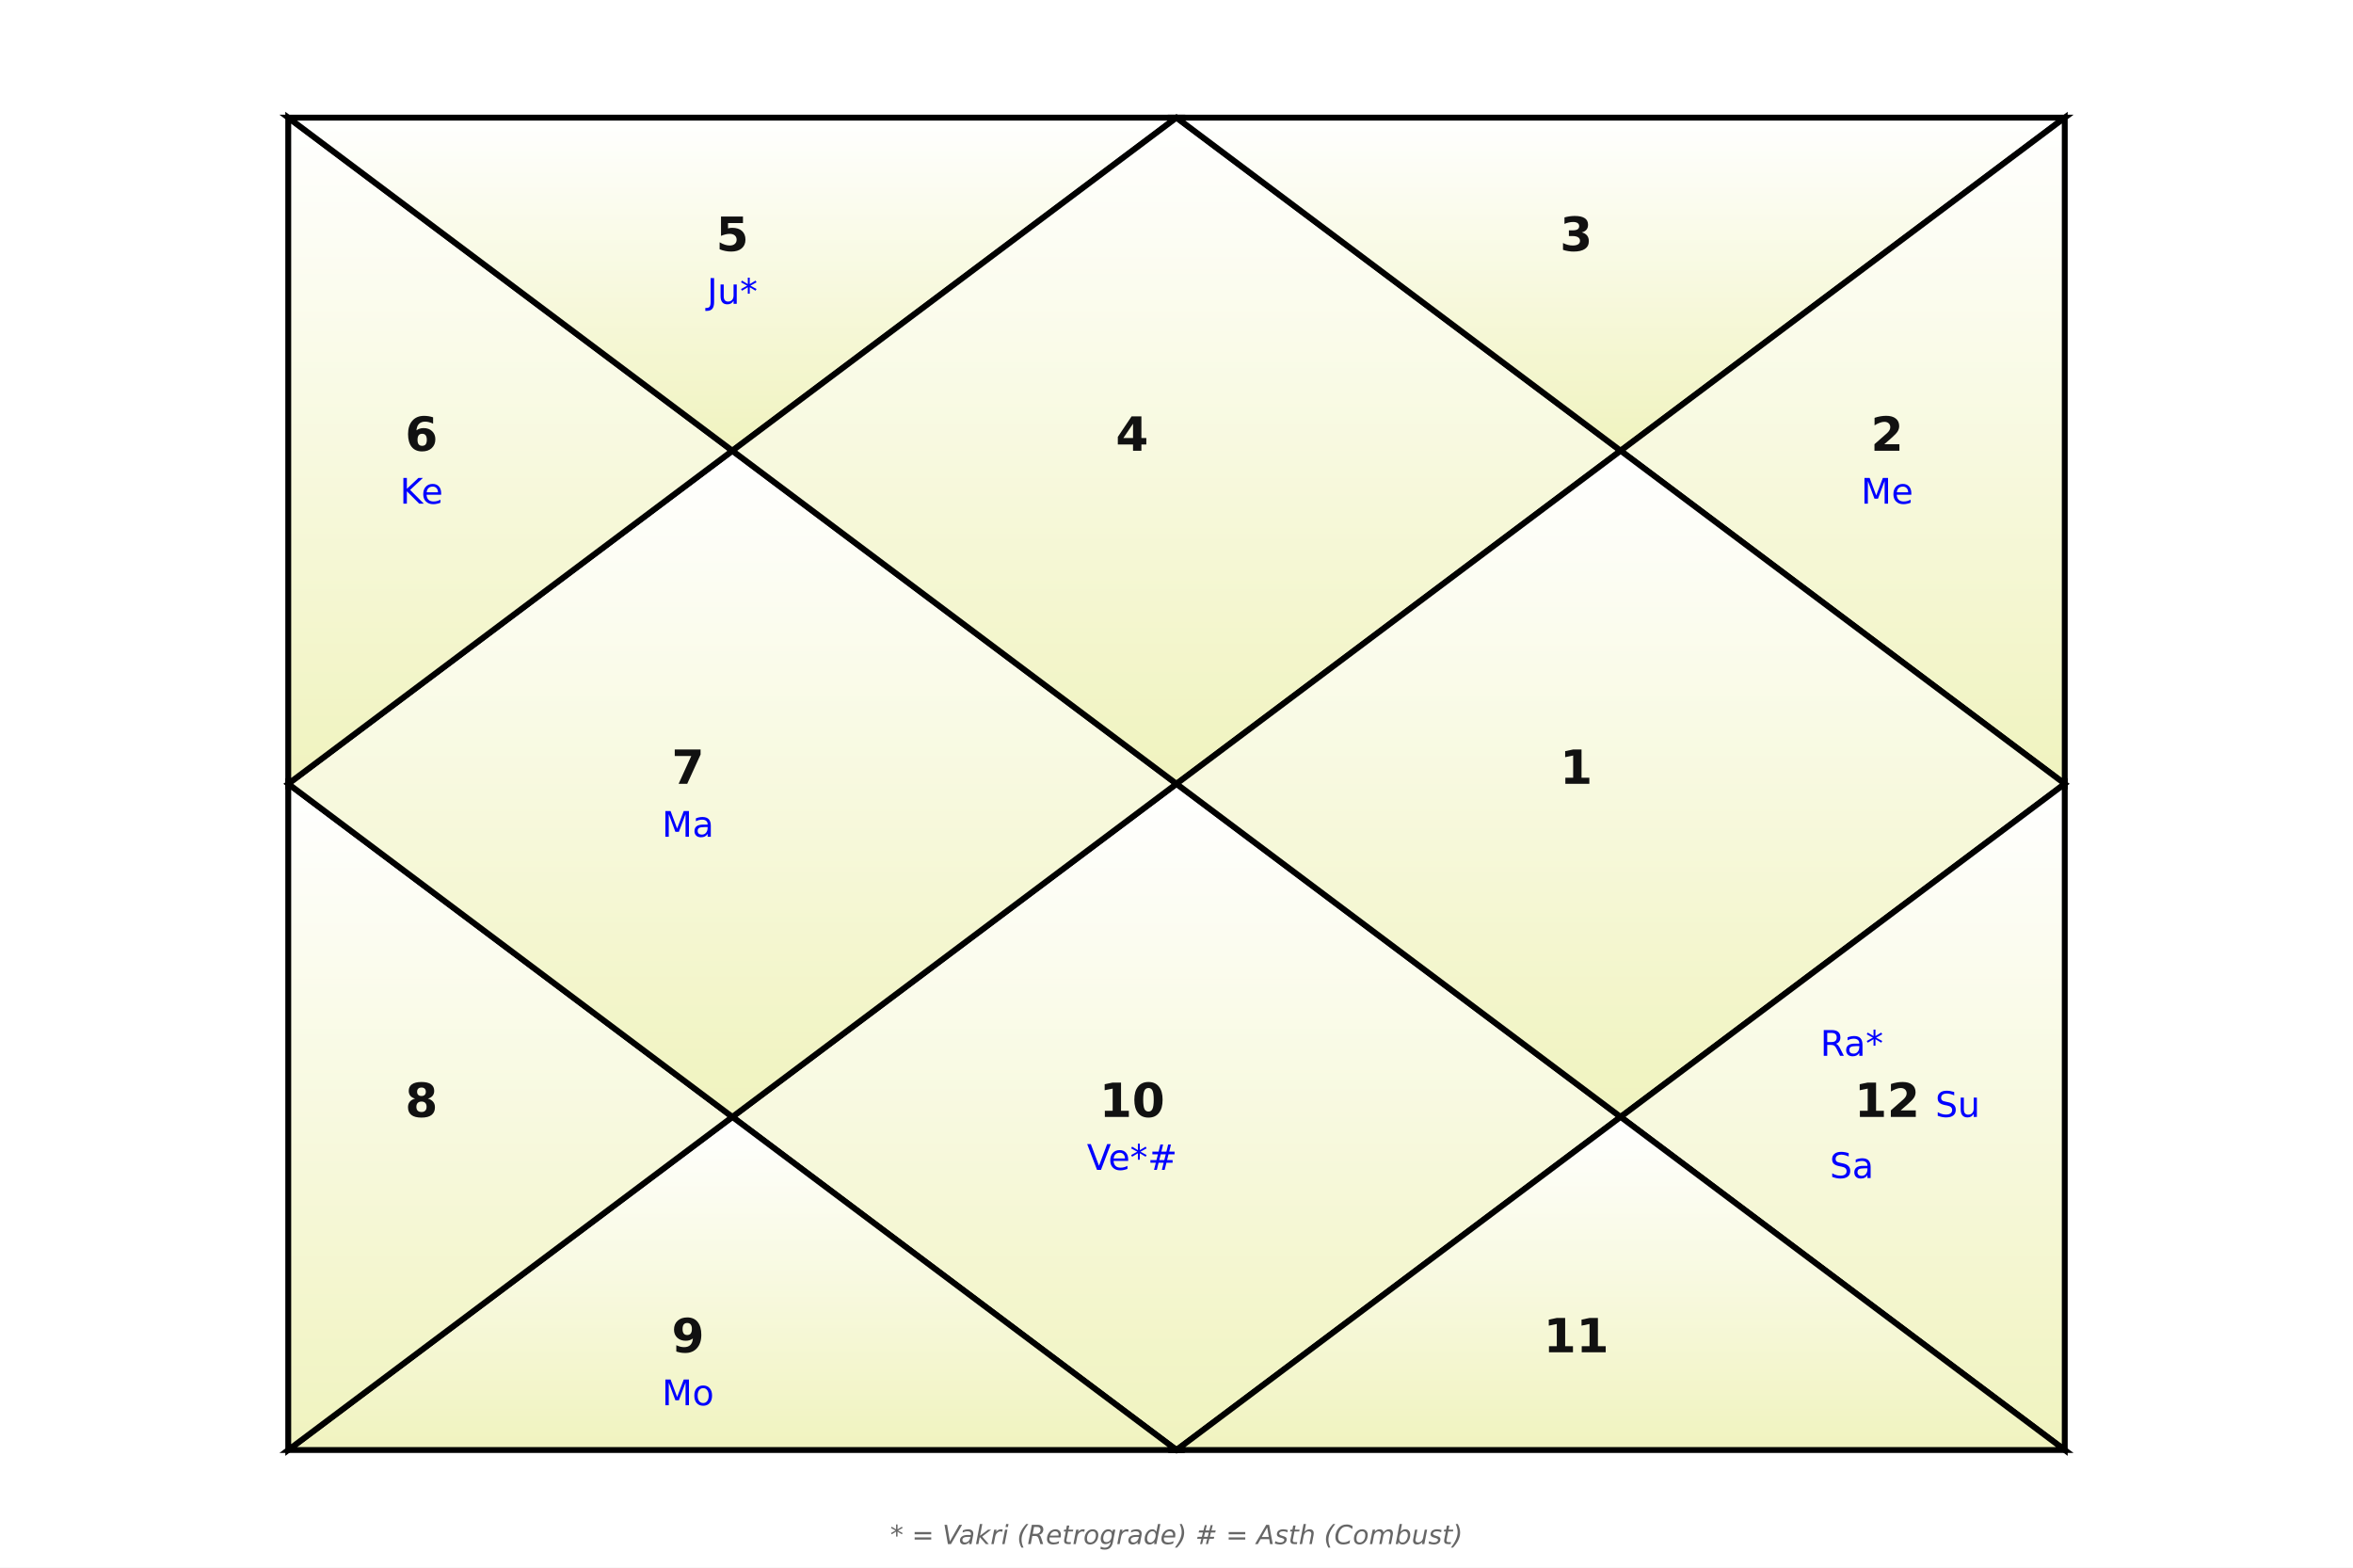
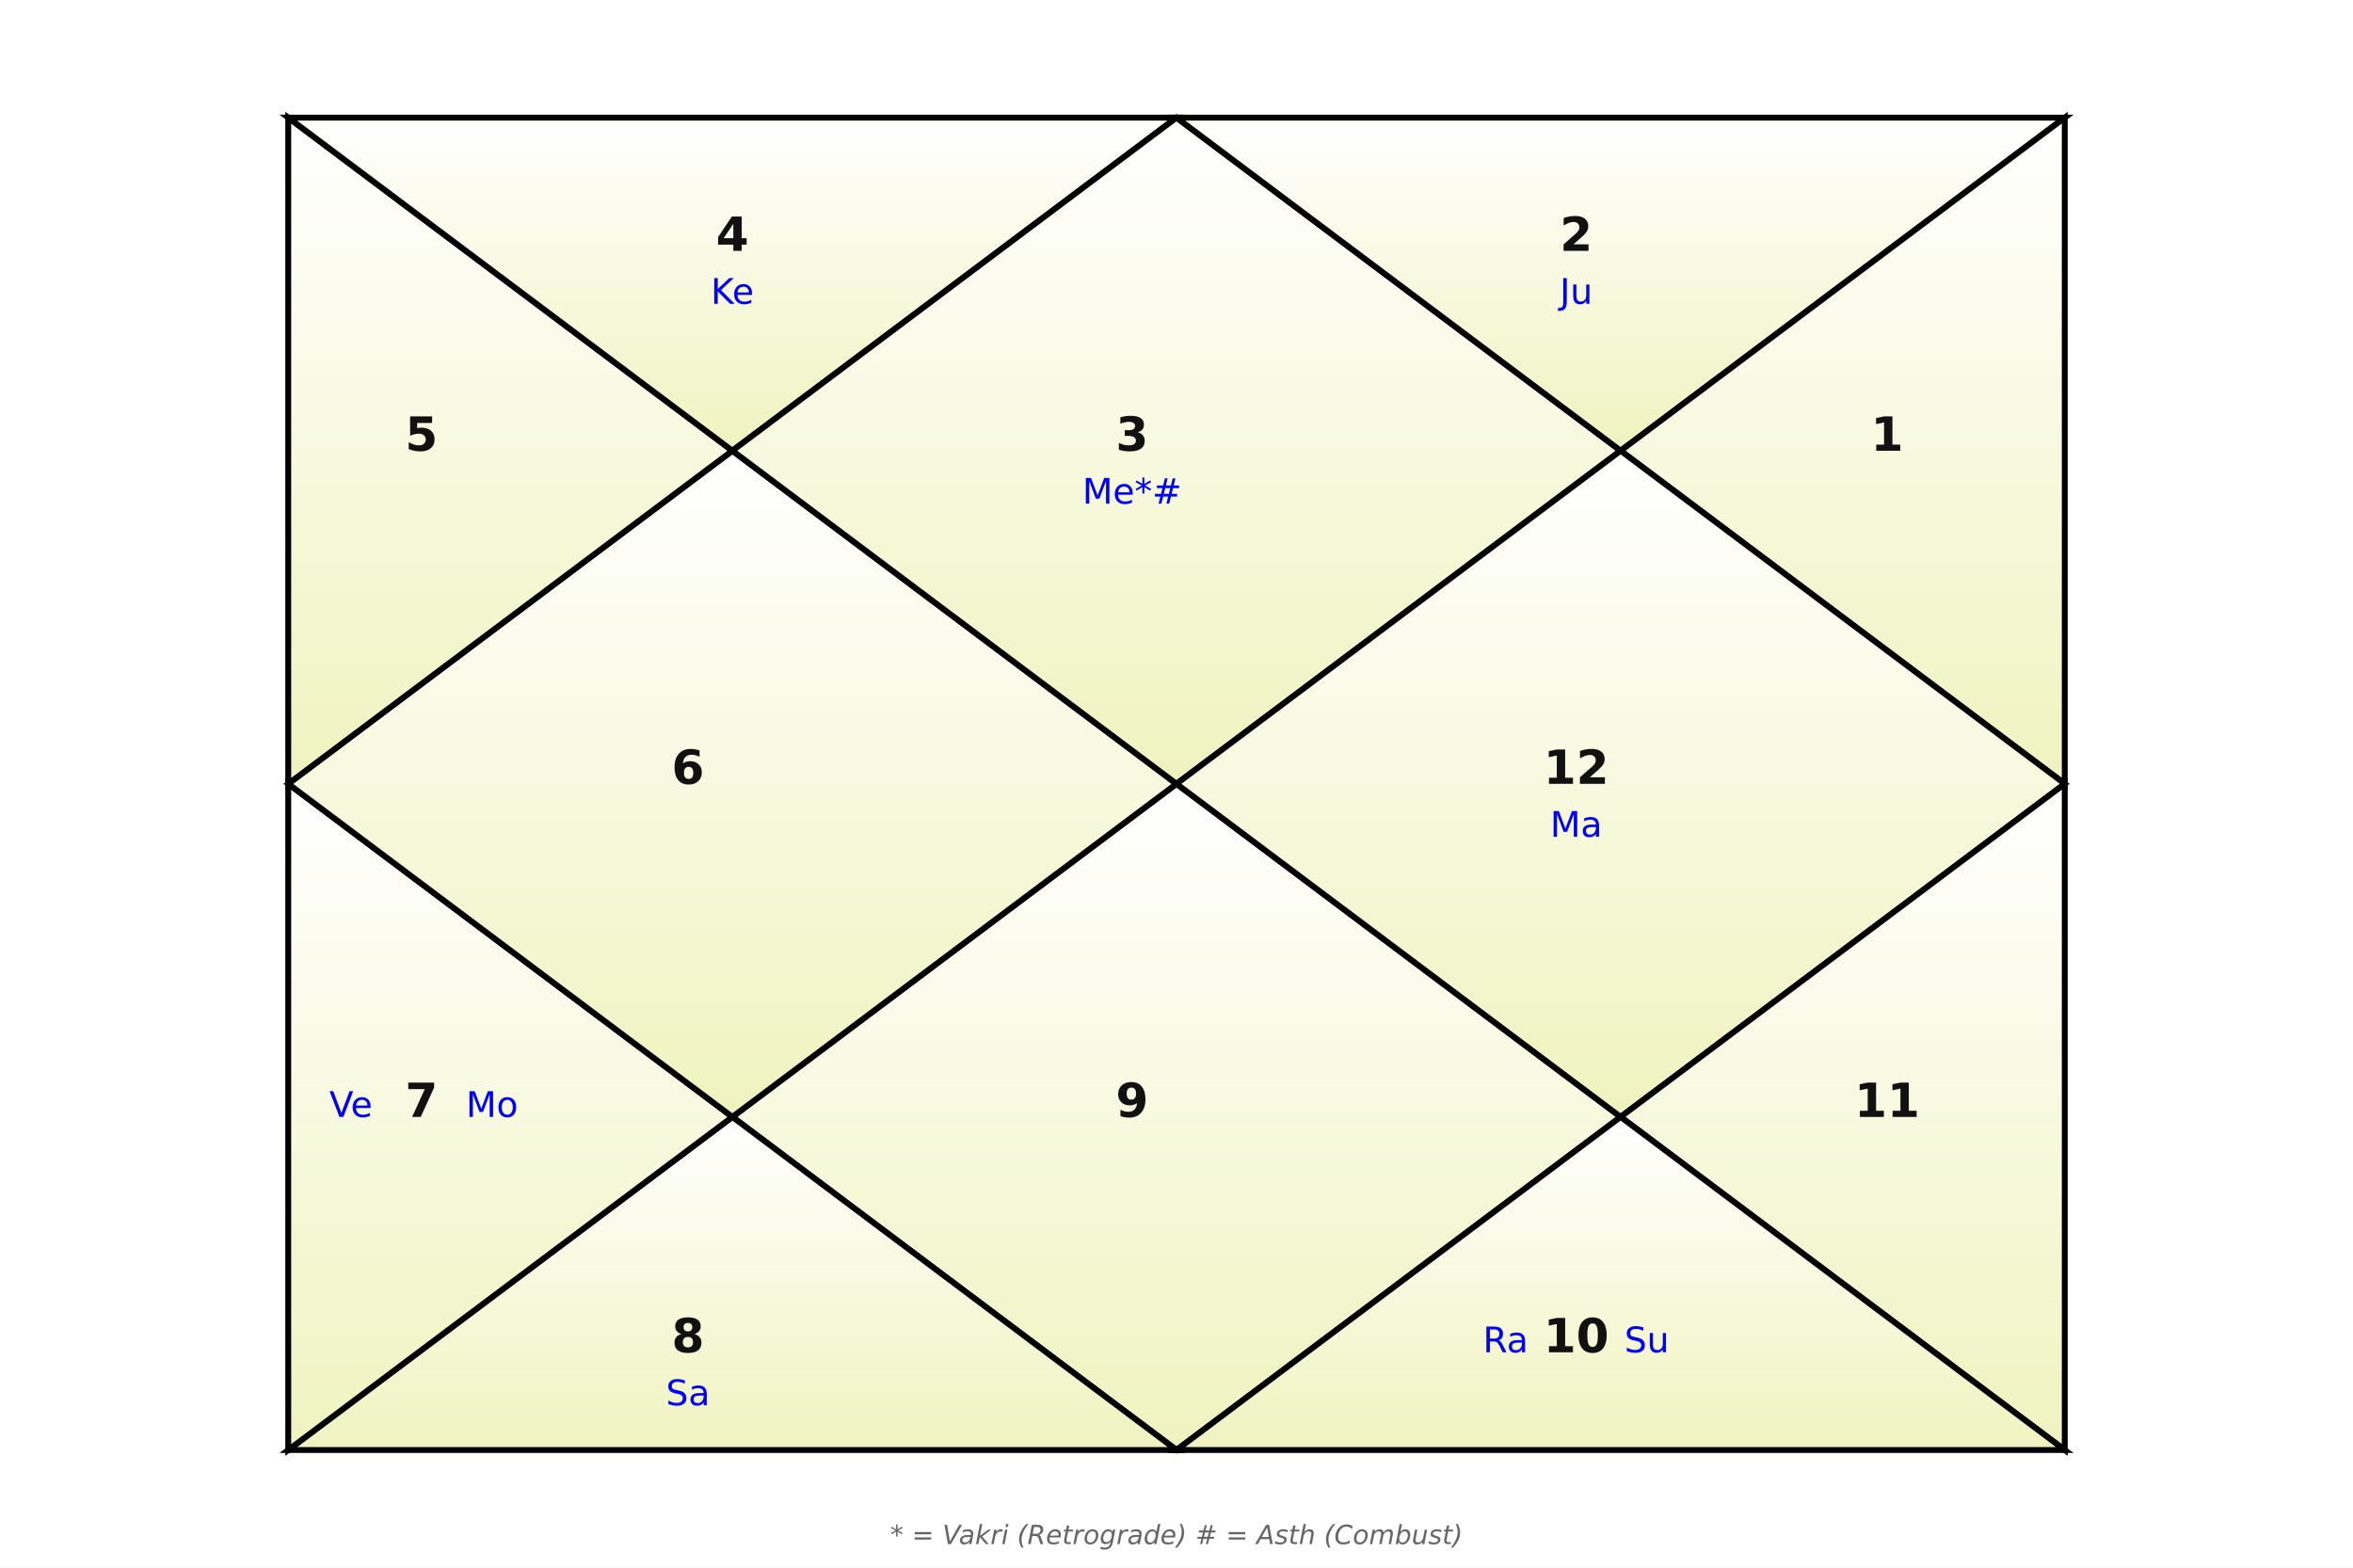
<svg xmlns="http://www.w3.org/2000/svg" baseProfile="full" height="100%" version="1.1" viewBox="0 0 800 533" width="100%">
  <defs>
    <linearGradient id="houseGrad" x1="0" x2="0" y1="0" y2="1">
      <stop offset="0" stop-color="white" />
      <stop offset="1" stop-color="#f0f3bf" />
    </linearGradient>
  </defs>
  <rect fill="white" height="533" width="800" x="0" y="0" />
  <polygon fill="url(#houseGrad)" points="249.0,379.75 400.0,493.0 551.0,379.75 400.0,266.5" stroke="#000" stroke-width="2" />
  <polygon fill="url(#houseGrad)" points="249.0,379.75 98.0,493.0 400.0,493.0" stroke="#000" stroke-width="2" />
  <polygon fill="url(#houseGrad)" points="98.0,266.5 98.0,493.0 249.0,379.75" stroke="#000" stroke-width="2" />
  <polygon fill="url(#houseGrad)" points="98.0,266.5 249.0,379.75 400.0,266.5 249.0,153.25" stroke="#000" stroke-width="2" />
  <polygon fill="url(#houseGrad)" points="98.0,40.0 98.0,266.5 249.0,153.25" stroke="#000" stroke-width="2" />
  <polygon fill="url(#houseGrad)" points="98.0,40.0 249.0,153.25 400.0,40.0" stroke="#000" stroke-width="2" />
  <polygon fill="url(#houseGrad)" points="249.0,153.25 400.0,266.5 551.0,153.25 400.0,40.0" stroke="#000" stroke-width="2" />
  <polygon fill="url(#houseGrad)" points="400.0,40.0 551.0,153.25 702.0,40.0" stroke="#000" stroke-width="2" />
  <polygon fill="url(#houseGrad)" points="551.0,153.25 702.0,266.5 702.0,40.0" stroke="#000" stroke-width="2" />
  <polygon fill="url(#houseGrad)" points="551.0,153.25 400.0,266.5 551.0,379.75 702.0,266.5" stroke="#000" stroke-width="2" />
  <polygon fill="url(#houseGrad)" points="551.0,379.75 702.0,493.0 702.0,266.5" stroke="#000" stroke-width="2" />
  <polygon fill="url(#houseGrad)" points="551.0,379.75 400.0,493.0 702.0,493.0" stroke="#000" stroke-width="2" />
-   <text fill="#111111" font-family="DejaVu Sans, Arial, sans-serif" font-size="16" font-weight="bold" text-anchor="middle" x="384.9" y="153.25">4</text>
-   <text fill="#111111" font-family="DejaVu Sans, Arial, sans-serif" font-size="16" font-weight="bold" text-anchor="middle" x="249.0" y="85.3">5</text>
-   <text fill="#0000ff" font-family="DejaVu Sans, Arial, sans-serif" font-size="12" text-anchor="middle" x="249.0" y="103.3">Ju*</text>
-   <text fill="#111111" font-family="DejaVu Sans, Arial, sans-serif" font-size="16" font-weight="bold" text-anchor="middle" x="143.3" y="153.25">6</text>
-   <text fill="#0000ff" font-family="DejaVu Sans, Arial, sans-serif" font-size="12" text-anchor="middle" x="143.3" y="171.25">Ke</text>
-   <text fill="#111111" font-family="DejaVu Sans, Arial, sans-serif" font-size="16" font-weight="bold" text-anchor="middle" x="233.9" y="266.5">7</text>
-   <text fill="#0000ff" font-family="DejaVu Sans, Arial, sans-serif" font-size="12" text-anchor="middle" x="233.9" y="284.5">Ma</text>
-   <text fill="#111111" font-family="DejaVu Sans, Arial, sans-serif" font-size="16" font-weight="bold" text-anchor="middle" x="143.3" y="379.75">8</text>
-   <text fill="#111111" font-family="DejaVu Sans, Arial, sans-serif" font-size="16" font-weight="bold" text-anchor="middle" x="233.9" y="459.78">9</text>
-   <text fill="#0000ff" font-family="DejaVu Sans, Arial, sans-serif" font-size="12" text-anchor="middle" x="233.9" y="477.78">Mo</text>
-   <text fill="#111111" font-family="DejaVu Sans, Arial, sans-serif" font-size="16" font-weight="bold" text-anchor="middle" x="384.9" y="379.75">10</text>
-   <text fill="#0000ff" font-family="DejaVu Sans, Arial, sans-serif" font-size="12" text-anchor="middle" x="384.9" y="397.75">Ve*#</text>
-   <text fill="#111111" font-family="DejaVu Sans, Arial, sans-serif" font-size="16" font-weight="bold" text-anchor="middle" x="535.9" y="459.78">11</text>
-   <text fill="#111111" font-family="DejaVu Sans, Arial, sans-serif" font-size="16" font-weight="bold" text-anchor="middle" x="641.6" y="379.75">12</text>
-   <text fill="#0000ff" font-family="DejaVu Sans, Arial, sans-serif" font-size="12" text-anchor="middle" x="665.6" y="379.75">Su</text>
-   <text fill="#0000ff" font-family="DejaVu Sans, Arial, sans-serif" font-size="12" text-anchor="middle" x="629.6" y="400.535">Sa</text>
-   <text fill="#0000ff" font-family="DejaVu Sans, Arial, sans-serif" font-size="12" text-anchor="middle" x="629.6" y="358.965">Ra*</text>
-   <text fill="#111111" font-family="DejaVu Sans, Arial, sans-serif" font-size="16" font-weight="bold" text-anchor="middle" x="535.9" y="266.5">1</text>
-   <text fill="#111111" font-family="DejaVu Sans, Arial, sans-serif" font-size="16" font-weight="bold" text-anchor="middle" x="641.6" y="153.25">2</text>
-   <text fill="#0000ff" font-family="DejaVu Sans, Arial, sans-serif" font-size="12" text-anchor="middle" x="641.6" y="171.25">Me</text>
-   <text fill="#111111" font-family="DejaVu Sans, Arial, sans-serif" font-size="16" font-weight="bold" text-anchor="middle" x="535.9" y="85.3">3</text>
+   <text fill="#111111" font-family="DejaVu Sans, Arial, sans-serif" font-size="16" font-weight="bold" text-anchor="middle" x="384.9" y="153.25">3</text>
+   <text fill="#0000ff" font-family="DejaVu Sans, Arial, sans-serif" font-size="12" text-anchor="middle" x="384.9" y="171.25">Me*#</text>
+   <text fill="#111111" font-family="DejaVu Sans, Arial, sans-serif" font-size="16" font-weight="bold" text-anchor="middle" x="249.0" y="85.3">4</text>
+   <text fill="#0000ff" font-family="DejaVu Sans, Arial, sans-serif" font-size="12" text-anchor="middle" x="249.0" y="103.3">Ke</text>
+   <text fill="#111111" font-family="DejaVu Sans, Arial, sans-serif" font-size="16" font-weight="bold" text-anchor="middle" x="143.3" y="153.25">5</text>
+   <text fill="#111111" font-family="DejaVu Sans, Arial, sans-serif" font-size="16" font-weight="bold" text-anchor="middle" x="233.9" y="266.5">6</text>
+   <text fill="#111111" font-family="DejaVu Sans, Arial, sans-serif" font-size="16" font-weight="bold" text-anchor="middle" x="143.3" y="379.75">7</text>
+   <text fill="#0000ff" font-family="DejaVu Sans, Arial, sans-serif" font-size="12" text-anchor="middle" x="167.3" y="379.75">Mo</text>
+   <text fill="#0000ff" font-family="DejaVu Sans, Arial, sans-serif" font-size="12" text-anchor="middle" x="119.3" y="379.75">Ve</text>
+   <text fill="#111111" font-family="DejaVu Sans, Arial, sans-serif" font-size="16" font-weight="bold" text-anchor="middle" x="233.9" y="459.78">8</text>
+   <text fill="#0000ff" font-family="DejaVu Sans, Arial, sans-serif" font-size="12" text-anchor="middle" x="233.9" y="477.78">Sa</text>
+   <text fill="#111111" font-family="DejaVu Sans, Arial, sans-serif" font-size="16" font-weight="bold" text-anchor="middle" x="384.9" y="379.75">9</text>
+   <text fill="#111111" font-family="DejaVu Sans, Arial, sans-serif" font-size="16" font-weight="bold" text-anchor="middle" x="535.9" y="459.78">10</text>
+   <text fill="#0000ff" font-family="DejaVu Sans, Arial, sans-serif" font-size="12" text-anchor="middle" x="559.9" y="459.78">Su</text>
+   <text fill="#0000ff" font-family="DejaVu Sans, Arial, sans-serif" font-size="12" text-anchor="middle" x="511.9" y="459.78">Ra</text>
+   <text fill="#111111" font-family="DejaVu Sans, Arial, sans-serif" font-size="16" font-weight="bold" text-anchor="middle" x="641.6" y="379.75">11</text>
+   <text fill="#111111" font-family="DejaVu Sans, Arial, sans-serif" font-size="16" font-weight="bold" text-anchor="middle" x="535.9" y="266.5">12</text>
+   <text fill="#0000ff" font-family="DejaVu Sans, Arial, sans-serif" font-size="12" text-anchor="middle" x="535.9" y="284.5">Ma</text>
+   <text fill="#111111" font-family="DejaVu Sans, Arial, sans-serif" font-size="16" font-weight="bold" text-anchor="middle" x="641.6" y="153.25">1</text>
+   <text fill="#111111" font-family="DejaVu Sans, Arial, sans-serif" font-size="16" font-weight="bold" text-anchor="middle" x="535.9" y="85.3">2</text>
+   <text fill="#0000ff" font-family="DejaVu Sans, Arial, sans-serif" font-size="12" text-anchor="middle" x="535.9" y="103.3">Ju</text>
  <text fill="#666" font-family="DejaVu Sans" font-size="9" font-style="italic" text-anchor="middle" x="400.0" y="525">* = Vakri (Retrograde)  # = Asth (Combust)</text>
</svg>
